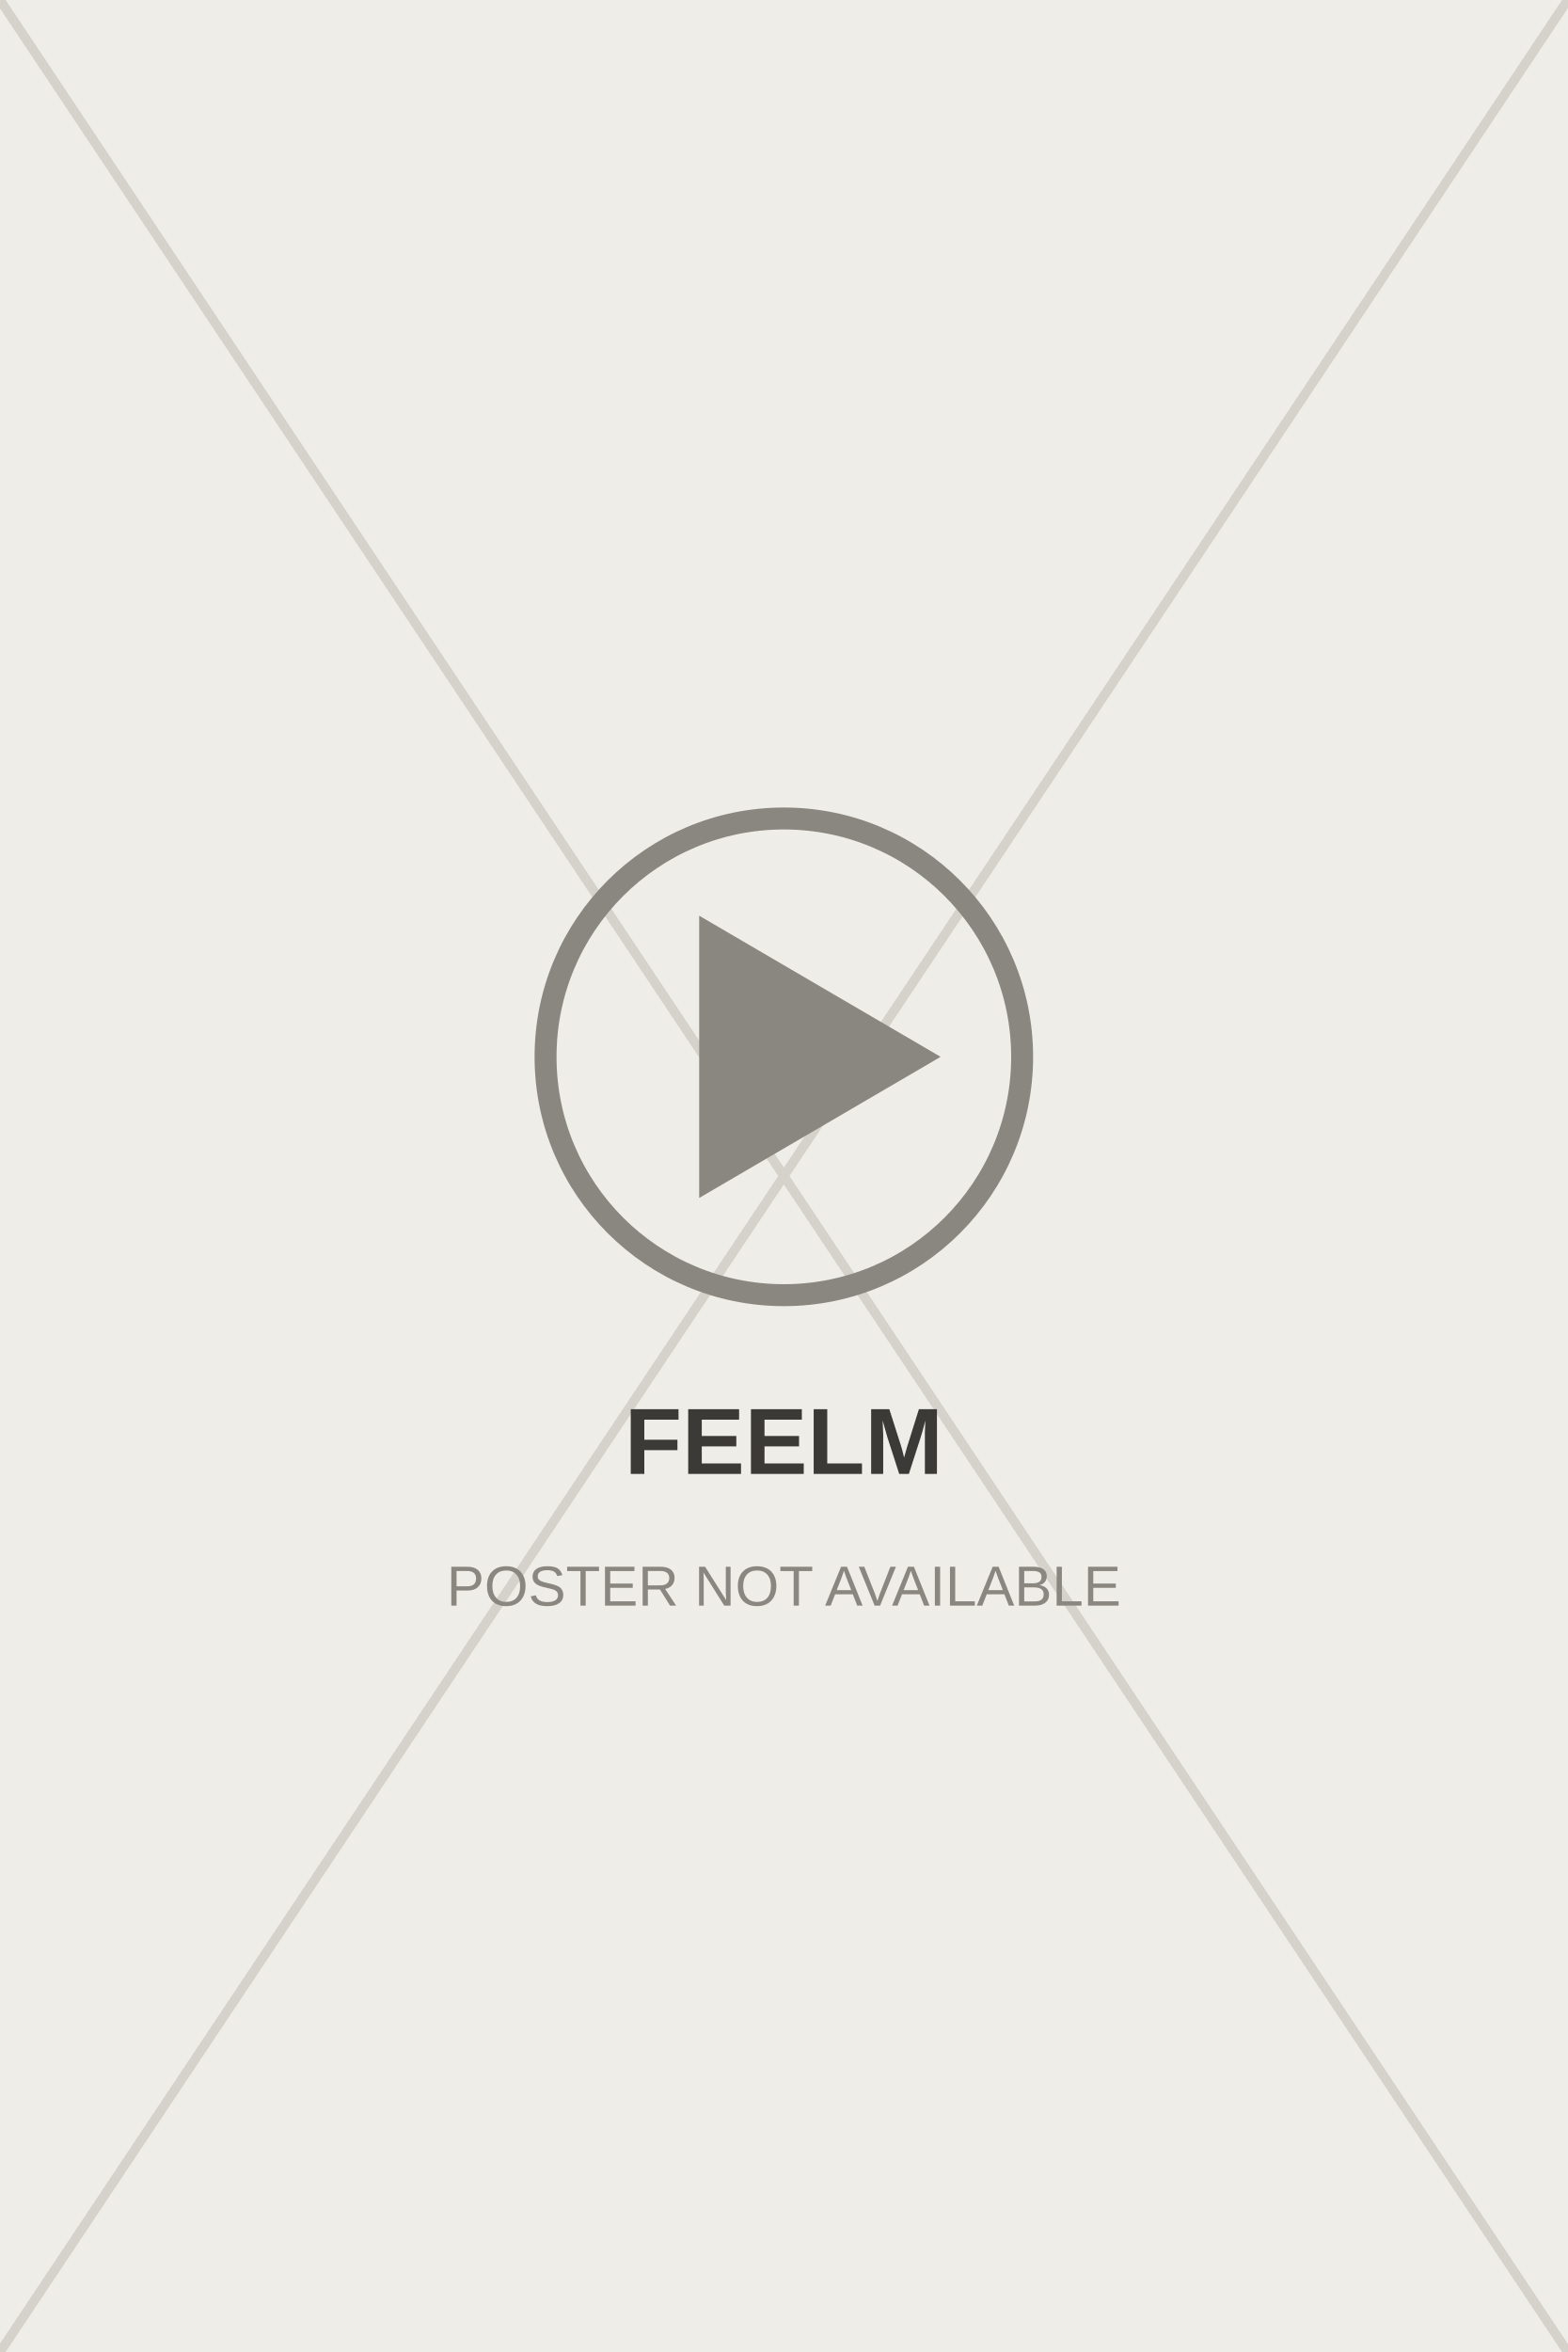
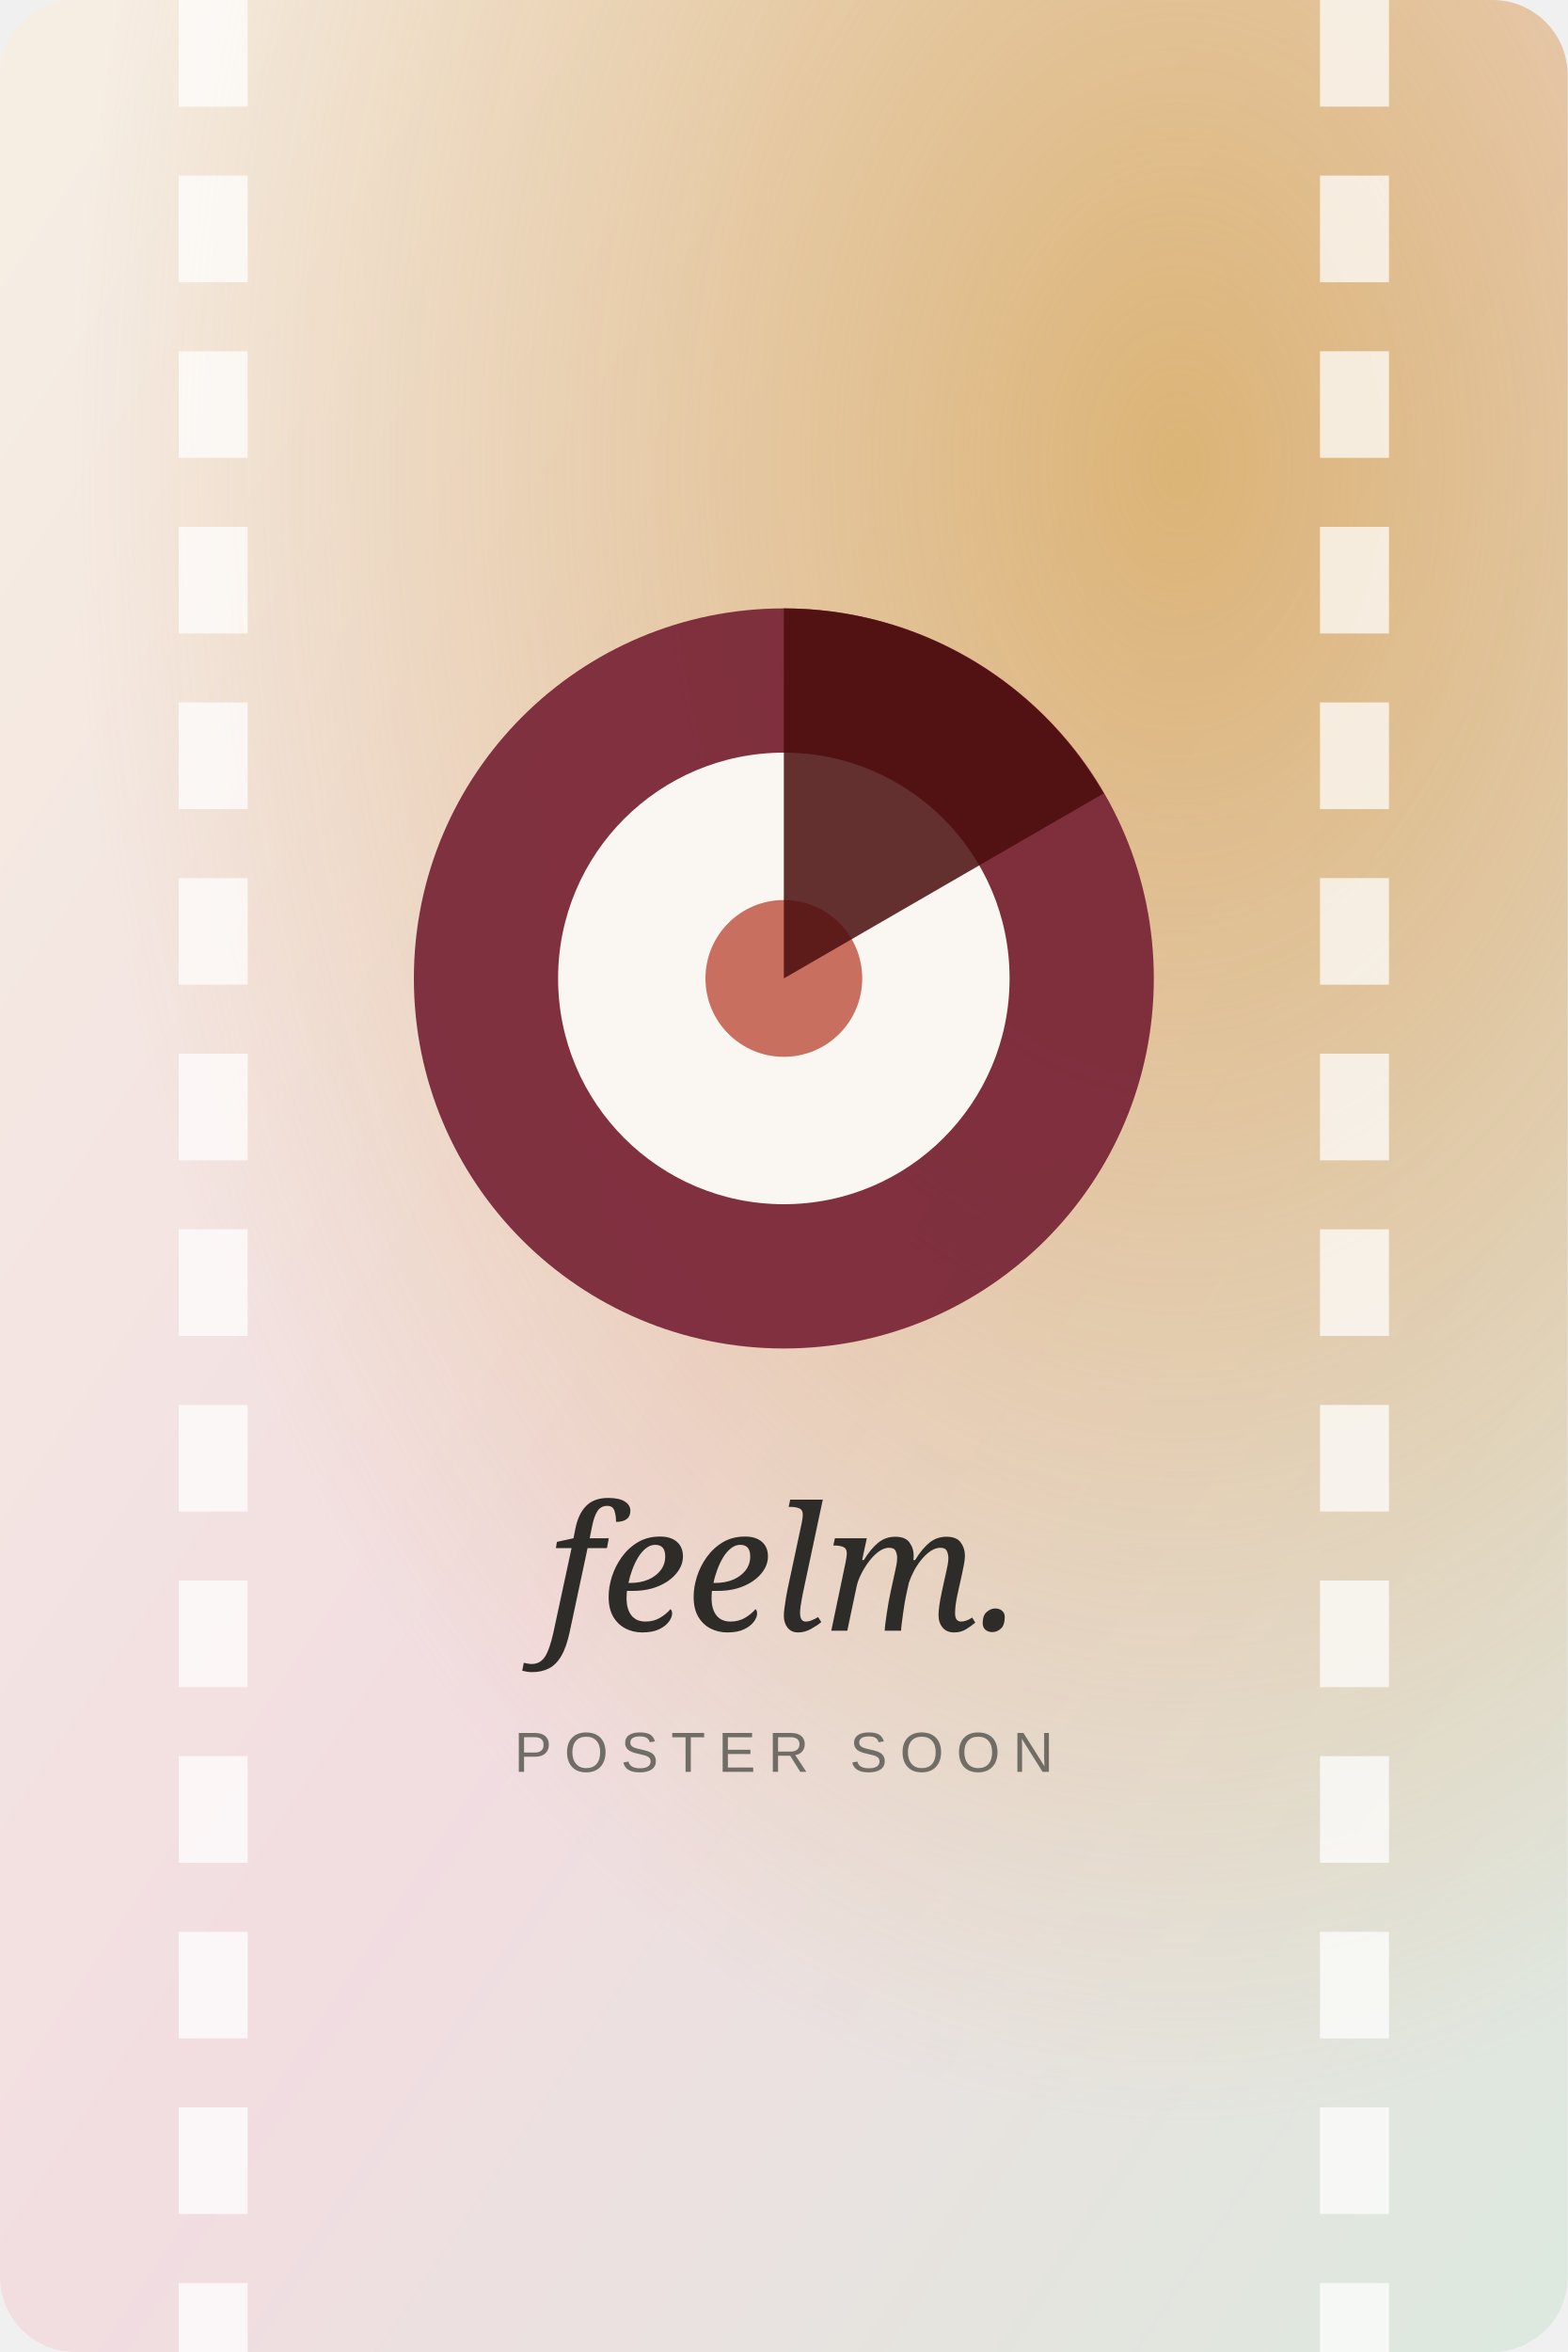
<svg xmlns="http://www.w3.org/2000/svg" width="500" height="750" viewBox="0 0 500 750" role="img" aria-labelledby="title desc">
-   <rect width="500" height="750" fill="#efede8" />
-   <path d="M0 0 500 750M500 0 0 750" stroke="#d5d2cc" stroke-width="3" />
-   <circle cx="250" cy="337" r="76" fill="none" stroke="#8a8781" stroke-width="7" />
-   <path d="M223 292v90l77-45-77-45Z" fill="#8a8781" />
-   <text x="250" y="470" text-anchor="middle" font-family="Arial, sans-serif" font-size="30" font-weight="700" fill="#3c3a36">FEELM</text>
-   <text x="250" y="512" text-anchor="middle" font-family="Arial, sans-serif" font-size="18" fill="#8a8781">POSTER NOT AVAILABLE</text>
+   <defs>
+     <linearGradient id="paper" x1="0" y1="0" x2="1" y2="1">
+       <stop offset="0" stop-color="#f6efe3" />
+       <stop offset=".52" stop-color="#f2dde1" />
+       <stop offset="1" stop-color="#dce9de" />
+     </linearGradient>
+     <radialGradient id="glow" cx="75%" cy="20%" r="70%">
+       <stop offset="0" stop-color="#d2a34d" stop-opacity=".72" />
+       <stop offset="1" stop-color="#d2a34d" stop-opacity="0" />
+     </radialGradient>
+   </defs>
+   <rect width="500" height="750" rx="24" fill="url(#paper)" />
+   <rect width="500" height="750" rx="24" fill="url(#glow)" />
+   <path d="M68 0v750M432 0v750" stroke="#fff" stroke-width="22" stroke-dasharray="34 22" opacity=".72" />
+   <circle cx="250" cy="312" r="118" fill="#741f32" opacity=".9" />
+   <circle cx="250" cy="312" r="72" fill="#faf7f2" />
+   <circle cx="250" cy="312" r="25" fill="#c96f5f" />
+   <path d="M250 194a118 118 0 0 1 102 59L250 312Z" fill="#4a0d0d" opacity=".85" />
+   <text x="250" y="520" text-anchor="middle" fill="#2e2c29" font-family="Georgia, serif" font-size="55" font-style="italic">feelm.</text>
+   <text x="250" y="565" text-anchor="middle" fill="#706d67" font-family="Arial, sans-serif" font-size="18" letter-spacing="4">POSTER SOON</text>
</svg>
